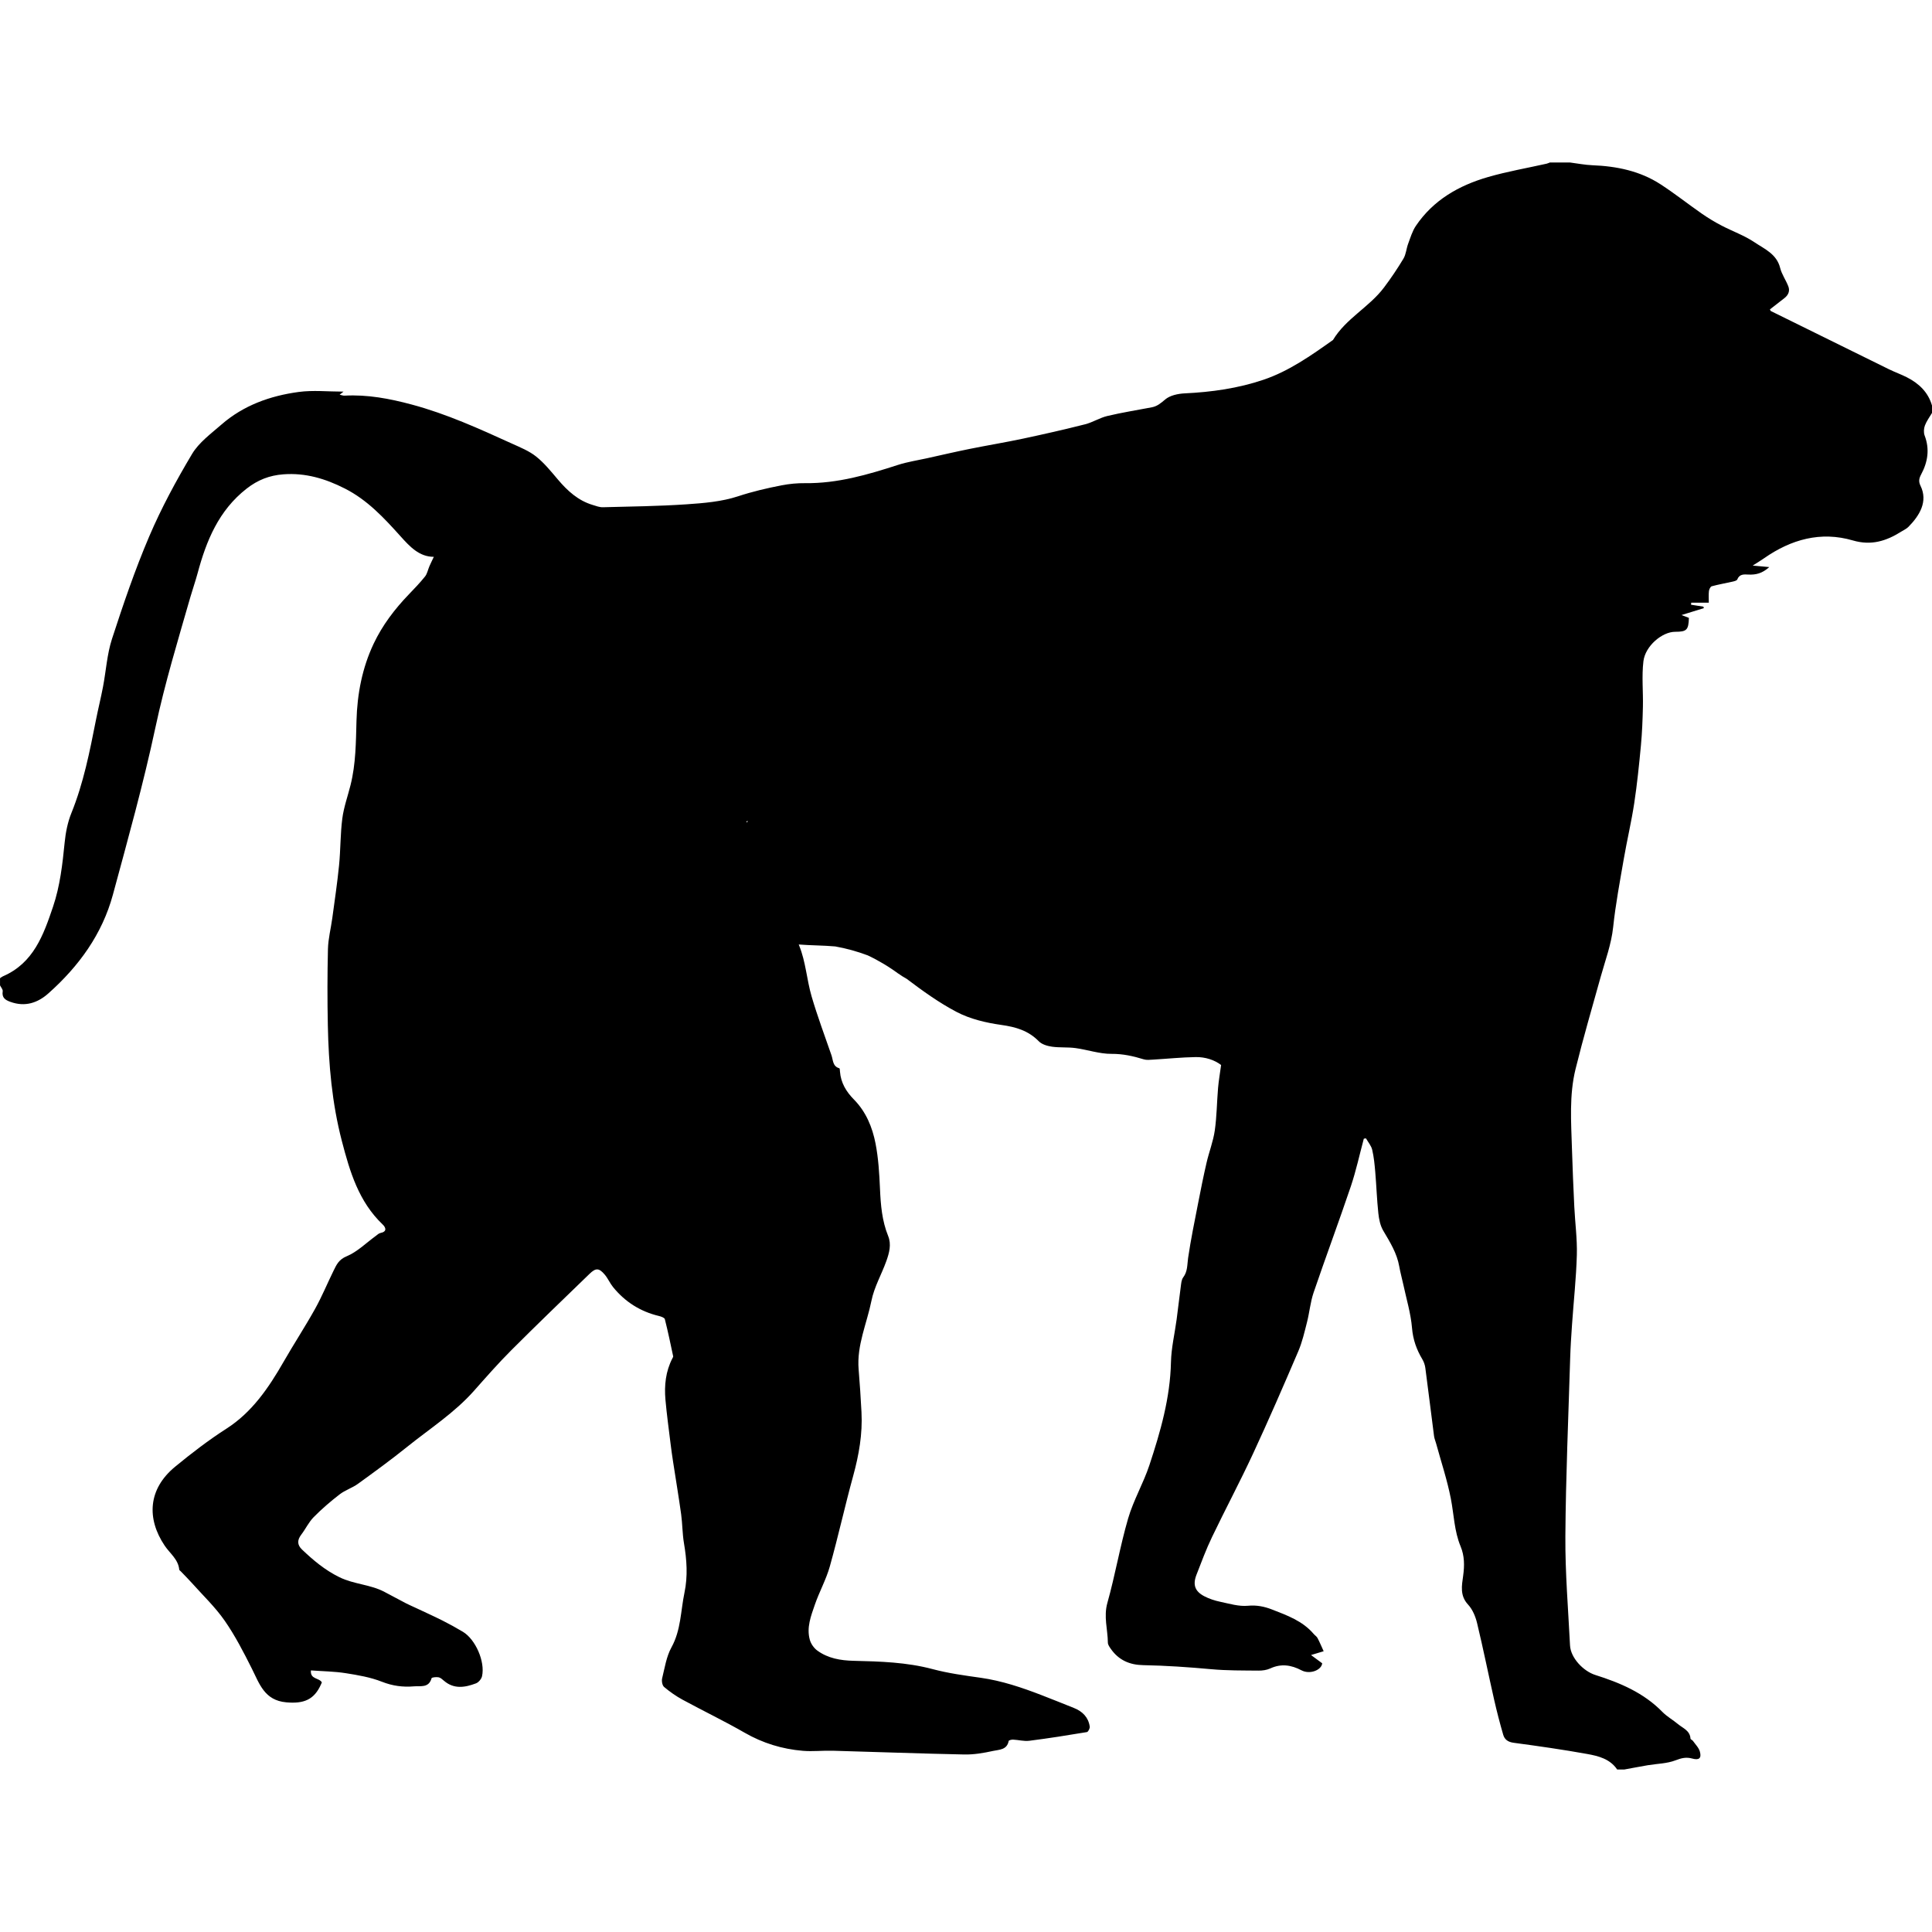
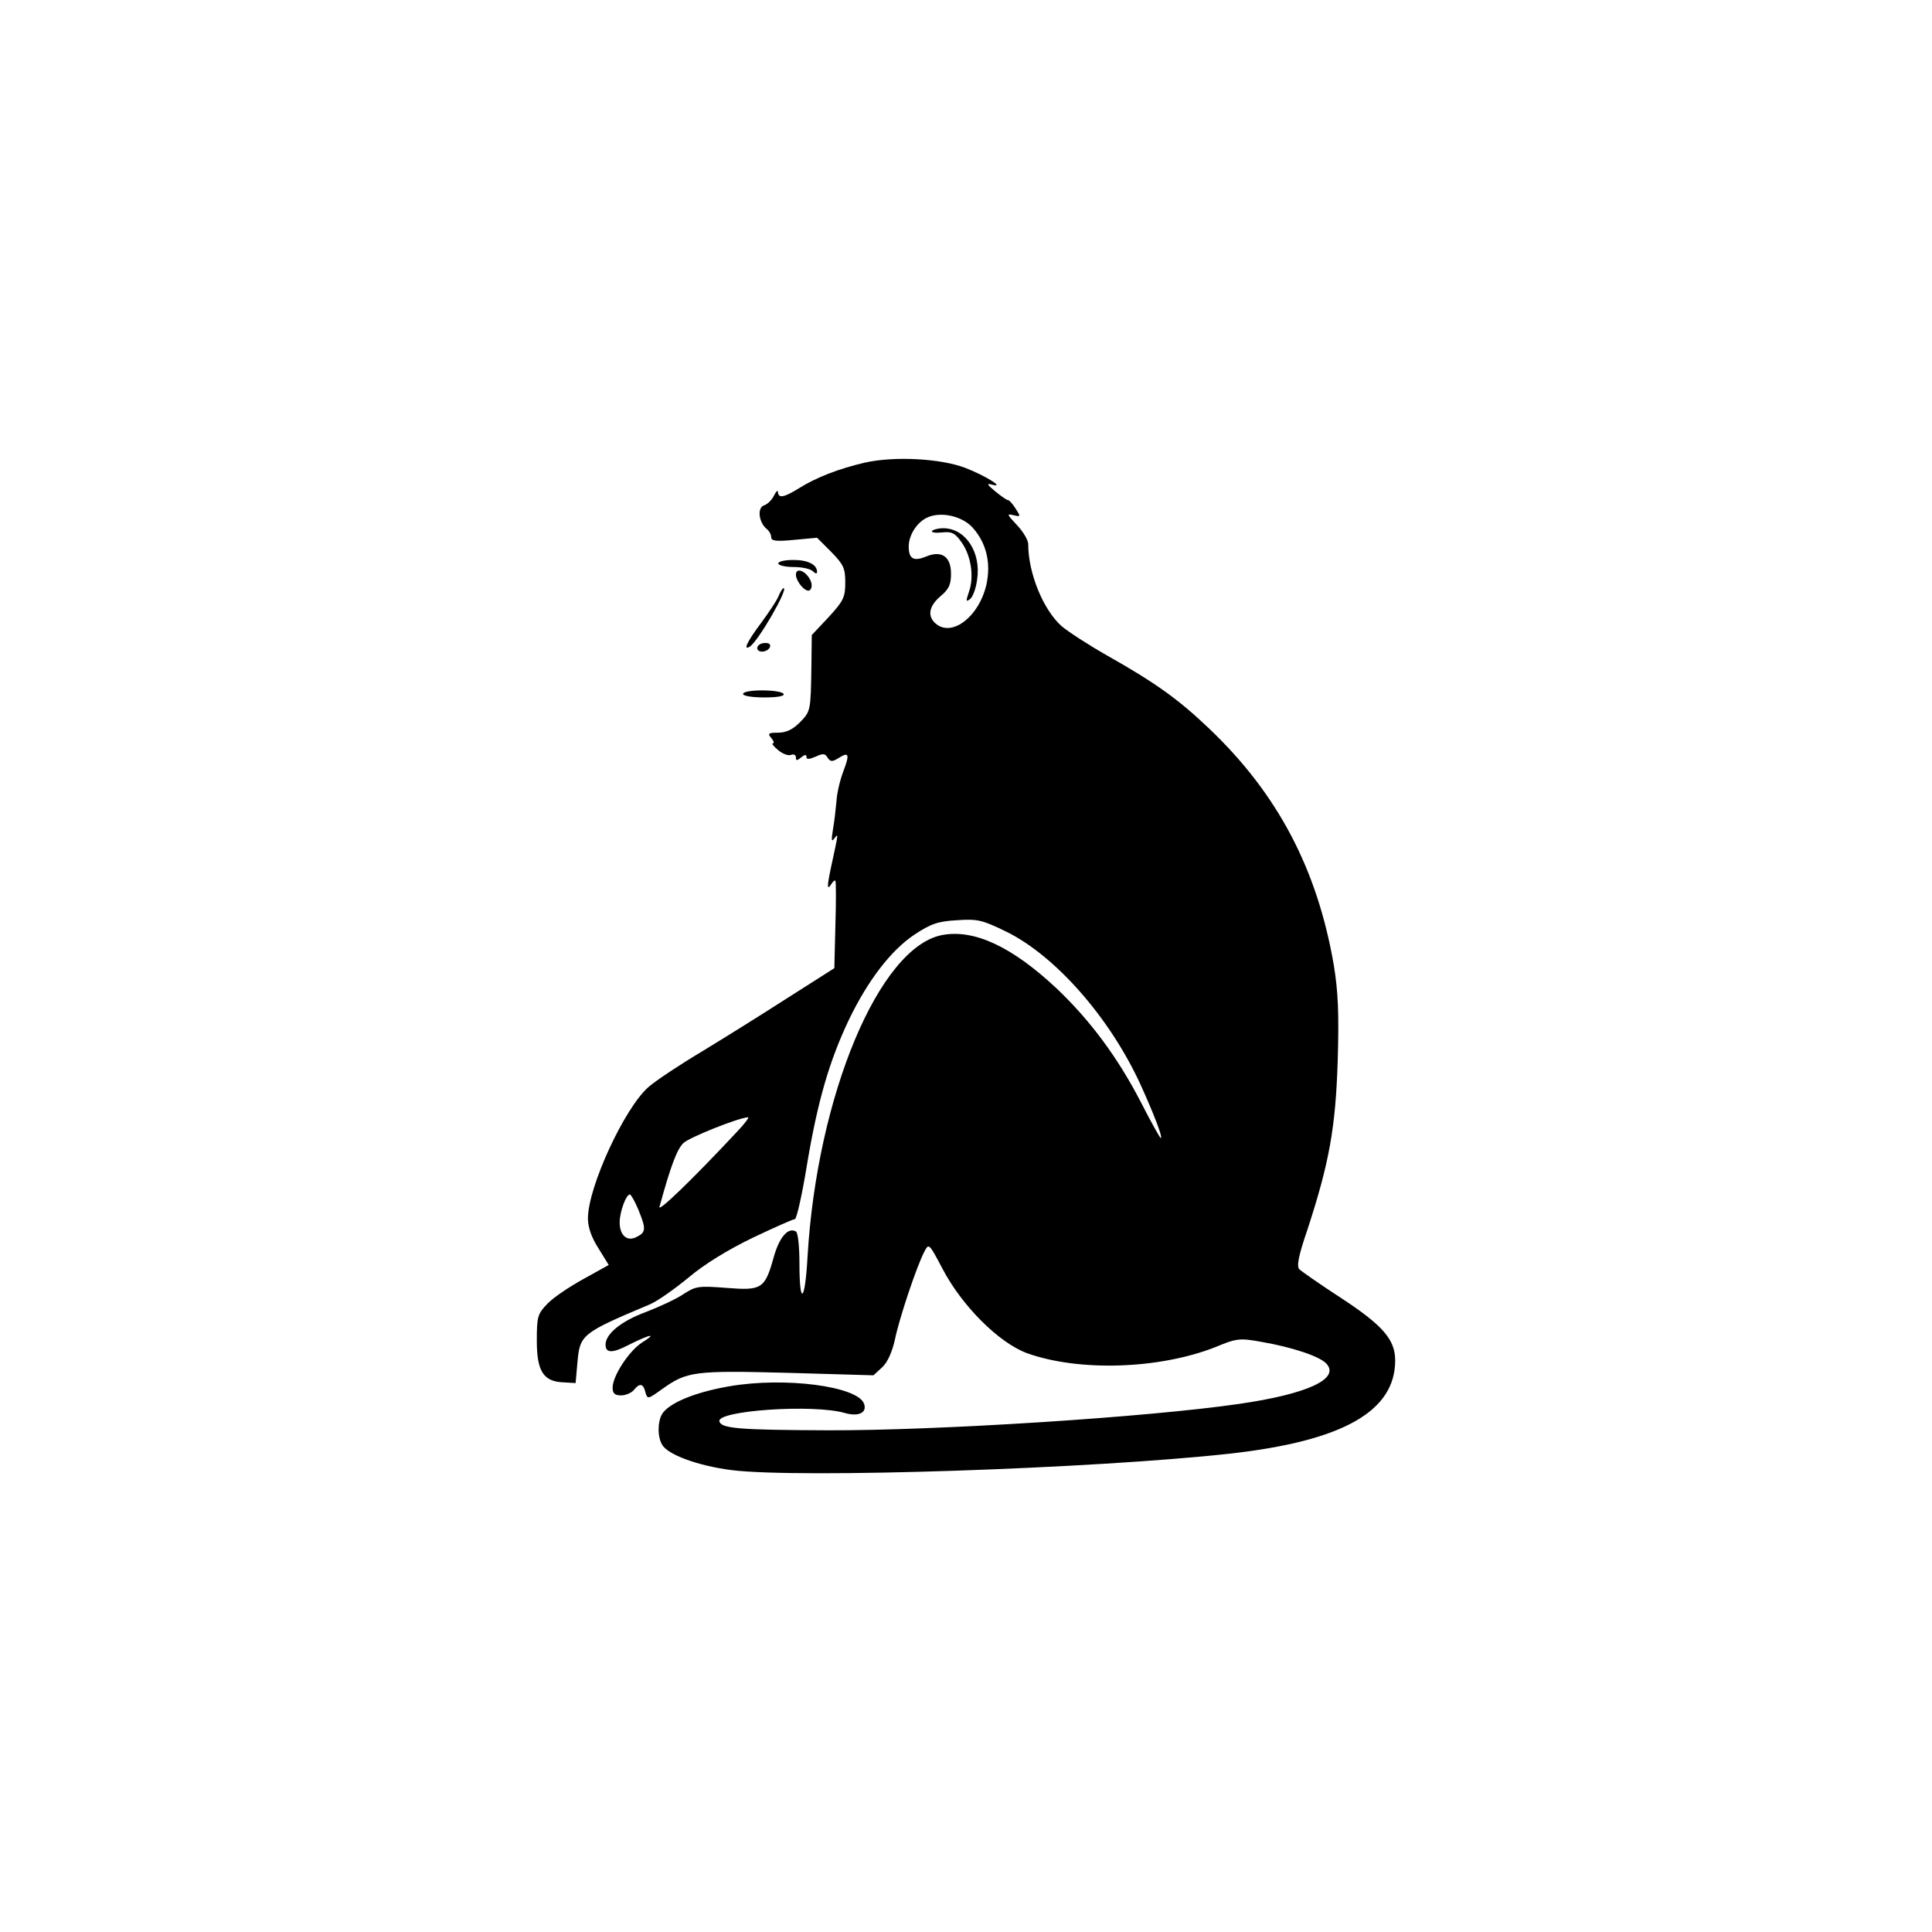
- <svg xmlns="http://www.w3.org/2000/svg" t="1769329564777" class="icon" viewBox="0 0 1024 1024" version="1.1" p-id="1769" data-darkreader-inline-fill="" width="200" height="200">
-   <path d="M1010.791 200.03c-3.107-1.598-6.436-2.763-9.582-4.303-20.896-10.259-41.76-20.57-62.631-30.871-0.166-0.086-0.22-0.388-0.481-0.871 2.504-1.95 5.045-3.957 7.614-5.921 2.135-1.64 3.107-3.805 2.128-6.316-1.294-3.317-3.483-6.353-4.326-9.748-1.846-7.418-8.351-10.058-13.638-13.62-5.338-3.59-11.606-5.784-17.355-8.792a96.503 96.503 0 0 1-10.302-6.195c-7.418-5.151-14.519-10.792-22.086-15.706-10.92-7.094-23.26-9.598-36.131-10.108-3.985-0.159-7.942-0.956-11.913-1.46h-10.621c-0.582 0.215-1.15 0.511-1.746 0.64-10.353 2.331-20.857 4.13-31.032 7.073-15.426 4.461-29.002 12.181-38.245 25.879-1.897 2.821-2.901 6.281-4.109 9.526-0.958 2.562-1.106 5.54-2.465 7.82a174.412 174.412 0 0 1-10.305 15.302c-7.812 10.418-20.199 16.44-27.05 27.836-11.606 8.215-23.282 16.489-36.828 21.079-13.456 4.555-27.508 6.54-41.753 7.216-3.567 0.173-7.812 1.065-10.367 3.245-2.252 1.92-4.202 3.59-7.057 4.137-7.863 1.511-15.791 2.756-23.578 4.604-4.065 0.965-7.776 3.389-11.834 4.417-10.887 2.754-21.843 5.251-32.821 7.582-9.423 2.001-18.935 3.562-28.381 5.468-7.582 1.532-15.131 3.289-22.684 4.964-5.108 1.13-10.332 1.908-15.281 3.511-16.022 5.188-32.088 9.878-49.182 9.668-4.137-0.049-8.344 0.353-12.403 1.137-7.82 1.509-15.519 3.303-23.181 5.828-8.669 2.857-18.18 3.625-27.397 4.251-14.72 0.993-29.497 1.166-44.253 1.546-1.806 0.042-3.662-0.698-5.447-1.238-7.648-2.301-13.23-7.403-18.281-13.345-3.655-4.301-7.253-8.806-11.619-12.287-3.747-2.992-8.461-4.87-12.899-6.893-17.288-7.863-34.548-15.713-53.015-20.663-11.756-3.151-23.476-5.382-35.671-4.721-0.741 0.042-1.497-0.287-2.569-0.504l2.044-1.626c-8.245 0-16.136-0.855-23.777 0.18-15.073 2.037-29.231 7.08-40.929 17.288-5.548 4.842-11.92 9.476-15.576 15.606-8.404 14.079-16.267 28.633-22.7 43.699-7.547 17.676-13.763 35.972-19.713 54.267-2.647 8.138-3.151 16.958-4.77 25.433-1.129 5.893-2.582 11.726-3.747 17.612-3.296 16.692-6.561 33.361-13.001 49.261-1.993 4.914-3.058 10.374-3.583 15.676-1.144 11.504-2.432 22.959-6.144 33.959-5.057 14.987-10.339 29.907-26.554 36.907-0.557 0.24-1.039 0.665-1.55 1.009v3.791c0.504 1.044 1.554 2.167 1.418 3.107-0.511 3.396 1.259 4.627 4.079 5.641 7.769 2.791 14.41 0.612 20.203-4.553 16.08-14.326 28.455-31.298 34.13-52.276 7.965-29.439 16.195-58.864 22.548-88.672 4.994-23.419 11.936-46.196 18.526-69.118 1.21-4.202 2.677-8.332 3.812-12.555 4.634-17.26 11.18-33.253 25.93-44.807 5.935-4.648 12.151-7.08 19.554-7.627 11.698-0.871 22.245 2.294 32.562 7.531 12.007 6.094 20.813 15.634 29.584 25.389 4.835 5.375 9.834 10.813 17.575 10.813-0.719 1.532-1.582 3.266-2.359 5.036-0.783 1.792-1.121 3.899-2.287 5.366-2.67 3.345-5.662 6.447-8.64 9.54-7.475 7.769-13.959 16.302-18.577 26.038-6.101 12.871-8.734 26.671-9.122 40.822-0.317 11.462-0.339 22.915-3.144 34.13-1.474 5.9-3.583 11.719-4.368 17.706-1.072 8.215-0.906 16.583-1.726 24.835-0.928 9.367-2.331 18.692-3.59 28.023-0.741 5.461-2.165 10.885-2.303 16.353a895.802 895.802 0 0 0-0.056 40.548c0.416 20.633 2.18 41.081 7.424 61.218 4.251 16.309 8.928 32.123 21.612 44.232 1.733 1.654 2.49 3.819-1.194 4.546-0.871 0.173-1.64 0.972-2.418 1.532-5.123 3.712-9.806 8.454-15.489 10.813-4.13 1.714-5.345 4.461-6.884 7.591-3.317 6.741-6.174 13.728-9.829 20.273-5.317 9.54-11.315 18.693-16.748 28.168-7.849 13.684-16.669 26.627-30.152 35.274-9.577 6.144-18.469 12.985-27.253 20.203-14.396 11.827-15.188 27.512-5.548 41.857 2.763 4.116 7.209 7.217 7.72 12.721 0.03 0.287 0.481 0.54 0.735 0.806 2.014 2.107 4.086 4.156 6.022 6.323 5.849 6.554 12.31 12.705 17.297 19.871 5.54 7.958 10.035 16.699 14.396 25.389 4.093 8.159 6.72 16.886 18.252 17.921 9.238 0.836 14.835-1.315 18.461-9.584 0.194-0.437 0.381-0.876 0.425-0.986-1.504-2.56-6.223-1.483-5.805-6.346 6.353 0.469 12.446 0.525 18.404 1.46 6.503 1.023 13.158 2.151 19.231 4.548 5.641 2.224 11.203 2.95 16.958 2.439 3.387-0.302 7.914 1 9.353-4.288 0.138-0.504 2.476-0.719 3.691-0.518 1.021 0.173 1.986 1.065 2.841 1.806 5.338 4.632 11.224 3.611 17.03 1.411 1.374-0.525 2.871-2.317 3.195-3.779 1.726-7.734-3.461-19.54-10.145-23.548a170.788 170.788 0 0 0-10.771-5.935c-4.835-2.425-9.771-4.641-14.669-6.949-1.583-0.748-3.202-1.425-4.756-2.231-3.77-1.956-7.517-3.964-11.266-5.972-7.496-4.028-16.202-4.02-23.994-7.849-7.706-3.784-13.805-8.942-19.799-14.641-2.67-2.539-2.583-5.071-0.395-7.942 2.287-2.992 3.929-6.57 6.533-9.217 4.28-4.347 8.958-8.367 13.791-12.1 2.913-2.252 6.662-3.396 9.661-5.562 8.769-6.346 17.54-12.719 25.965-19.504 12.065-9.713 25.225-18.122 35.613-29.859 6.447-7.281 12.878-14.604 19.743-21.476 13.662-13.67 27.598-27.066 41.49-40.504 3.331-3.223 5.029-3.116 8.044 0.446 1.684 1.993 2.726 4.525 4.373 6.561 6.36 7.842 14.454 12.985 24.31 15.345 1.159 0.28 2.957 0.901 3.16 1.691 1.654 6.503 3.007 13.088 4.41 19.654 0.065 0.31-0.201 0.719-0.374 1.051-3.604 6.944-4.389 14.403-3.712 22.023 0.691 7.741 1.756 15.44 2.698 23.16 0.397 3.23 0.848 6.459 1.345 9.676 1.418 9.273 2.985 18.526 4.273 27.82 0.705 5.107 0.64 10.33 1.504 15.403 1.49 8.764 2.1 17.403 0.252 26.223-2.028 9.698-1.827 19.771-6.877 28.93-2.705 4.899-3.576 10.848-4.943 16.412-0.346 1.411 0.051 3.763 1.028 4.59 3.029 2.553 6.346 4.879 9.827 6.771 10.885 5.914 22.079 11.273 32.807 17.447 9.668 5.562 19.944 8.706 30.915 9.626 5.244 0.439 10.57-0.194 15.849-0.049 23.238 0.64 46.463 1.525 69.707 1.993 5.086 0.102 10.272-0.783 15.265-1.883 3.144-0.693 7.397-0.49 8.26-5.267 0.072-0.388 1.511-0.771 2.298-0.734 2.901 0.136 5.854 0.972 8.676 0.612 10.201-1.294 20.361-2.906 30.504-4.604 0.679-0.113 1.633-2 1.499-2.913-0.719-4.913-3.823-8.029-8.318-9.834-5.694-2.287-11.375-4.576-17.096-6.785-10.508-4.065-21.143-7.655-32.388-9.251-8.54-1.21-17.152-2.368-25.461-4.585-13.8-3.677-27.82-4.079-41.917-4.41-6.9-0.159-13.604-1.294-19.273-5.468-1.756-1.294-3.317-3.525-3.906-5.62-1.836-6.503 0.598-12.677 2.663-18.677 2.366-6.849 5.978-13.303 7.928-20.252 4.46-15.886 7.993-32.023 12.366-47.93 3.058-11.13 5.029-22.303 4.417-33.849a749.243 749.243 0 0 0-1.511-22.67c-1.072-12.754 4.375-24.317 6.798-36.397 1.453-7.244 5.368-13.964 7.893-21.023 1.518-4.251 2.77-8.778 0.965-13.238-3.273-8.073-3.966-16.484-4.338-25.066-0.353-8.03-0.827-16.136-2.359-24.001-1.684-8.633-5.057-16.835-11.453-23.31-4.102-4.158-6.944-8.863-7.396-14.805-0.051-0.612-0.079-1.677-0.339-1.747-3.576-1.007-3.273-4.317-4.158-6.87-3.576-10.369-7.447-20.656-10.525-31.174-2.59-8.85-3.116-18.441-6.569-26.879-0.093-0.229-0.18-0.46-0.273-0.684 6.461 0.511 12.913 0.46 19.381 1.028a97.99 97.99 0 0 1 17.217 4.749 97.441 97.441 0 0 1 16.814 10.13c-0.309-0.238-0.619-0.481-0.935-0.719 1.539 1.123 3.086 2.121 4.676 2.971 8.505 6.412 17.217 12.721 26.598 17.627 7.152 3.742 15.567 5.712 23.647 6.849 7.683 1.086 14.303 2.994 19.845 8.663 1.626 1.661 4.518 2.511 6.956 2.864 4.091 0.589 8.332 0.18 12.44 0.734 6.424 0.869 12.791 3.123 19.173 3.072 6.041-0.042 11.497 1.194 17.08 2.906 1.511 0.46 3.266 0.245 4.89 0.15 7.531-0.446 15.061-1.229 22.592-1.352 5.174-0.086 10.049 1.546 13.497 4.202-0.614 4.562-1.287 8.351-1.612 12.172-0.64 7.519-0.672 15.115-1.742 22.562-0.834 5.777-3.035 11.338-4.354 17.059-1.633 7.064-3.065 14.179-4.445 21.294-1.883 9.698-3.906 19.383-5.331 29.152-0.524 3.597-0.199 7.152-2.604 10.332-0.965 1.273-1.065 3.28-1.301 4.992-0.785 5.727-1.402 11.476-2.172 17.21-1.012 7.589-2.848 15.151-3.014 22.747-0.416 18.965-5.576 36.865-11.437 54.585-3.183 9.605-8.441 18.549-11.263 28.224-4.296 14.742-6.847 29.988-11.007 44.78-2.049 7.302 0.203 14.057 0.265 21.056 0.011 1.116 0.885 2.317 1.583 3.317 4.144 5.921 9.915 8.476 17.085 8.605 12.095 0.224 24.146 1.058 36.203 2.158 8.267 0.756 16.618 0.656 24.936 0.742 2.095 0.021 4.384-0.287 6.255-1.151 5.775-2.67 11.134-1.857 16.539 0.987 4.571 2.402 10.714-0.194 10.986-3.726-2.074-1.525-3.834-2.828-5.914-4.368 2.901-0.871 4.798-1.439 6.699-2.016-1.065-2.331-2.053-4.706-3.238-6.972-0.448-0.855-1.405-1.437-2.06-2.208-5.861-6.886-14.086-9.836-22.107-12.952-3.978-1.546-8.073-2.416-12.719-1.97-4.802 0.46-9.843-1.093-14.699-2.116-2.906-0.612-5.847-1.561-8.469-2.941-4.957-2.606-6.165-6.087-4.13-11.34 2.61-6.72 5.128-13.511 8.245-20 7.089-14.793 14.819-29.282 21.728-44.16 8.339-17.96 16.214-36.131 24.008-54.333 2.091-4.899 3.292-10.21 4.618-15.403 1.323-5.193 1.777-10.647 3.49-15.69 6.41-18.829 13.373-37.462 19.734-56.304 2.783-8.261 4.618-16.837 6.884-25.267 0.383-0.058 0.755-0.122 1.137-0.182 1.137 2.008 2.793 3.885 3.303 6.045 0.913 3.849 1.287 7.849 1.626 11.806 0.621 7.281 0.857 14.597 1.633 21.862 0.337 3.137 1.016 6.526 2.583 9.189 3.567 6.05 7.274 11.936 8.51 19.014 0.554 3.2 1.453 6.338 2.132 9.517 1.64 7.683 3.978 15.318 4.625 23.081 0.517 6.181 2.393 11.418 5.452 16.547 0.813 1.367 1.388 3.007 1.598 4.583 1.598 12.044 3.058 24.11 4.625 36.161 0.173 1.331 0.741 2.604 1.095 3.913 2.663 9.735 5.883 19.36 7.805 29.231 1.651 8.454 1.792 17.203 5.174 25.316 2.095 5.031 2.095 10.175 1.36 15.54-0.719 5.23-1.836 10.533 2.604 15.318 2.396 2.582 3.95 6.366 4.791 9.878 3.248 13.488 5.972 27.094 9.044 40.628a324.981 324.981 0 0 0 4.784 18.468c0.737 2.534 2.529 3.858 5.514 4.26 13.042 1.747 26.085 3.604 39.028 5.943 5.951 1.07 12.072 2.61 15.863 8.223h3.791c4.153-0.756 8.29-1.562 12.448-2.266 4.929-0.829 10.16-0.836 14.706-2.606 3.137-1.222 5.696-1.804 8.834-0.935 3.592 0.993 5.015-0.129 4.068-3.633-0.561-2.095-2.377-3.858-3.692-5.727-0.337-0.481-1.268-0.776-1.294-1.203-0.265-4.274-4.008-5.51-6.62-7.683-2.696-2.252-5.872-4.006-8.304-6.496-9.891-10.13-22.425-15.412-35.512-19.549-6.33-2-13.088-9.028-13.417-15.697-0.965-19.288-2.597-38.6-2.465-57.887 0.217-31.446 1.598-62.887 2.545-94.325 0.183-5.928 0.568-11.85 0.979-17.771 0.857-12.315 2.211-24.613 2.555-36.944 0.238-8.54-0.943-17.115-1.354-25.683a1759.735 1759.735 0 0 1-1.236-30.656c-0.423-14.116-1.511-28.346 1.908-42.202 4.033-16.367 8.776-32.555 13.301-48.801 2.446-8.771 5.655-17.26 6.641-26.498 1.282-12.072 3.548-24.043 5.615-36.024 1.698-9.855 4.026-19.605 5.532-29.483 1.546-10.173 2.59-20.425 3.555-30.67 0.64-6.828 0.899-13.705 1.058-20.57 0.18-8.022-0.682-16.138 0.265-24.059 0.972-8.152 9.944-15.641 16.821-15.641 6.158 0 7.101-0.972 7.281-7.381l-3.92-1.49c4.505-1.397 8.187-2.532 11.878-3.677-0.093-0.257-0.183-0.525-0.275-0.783l-6.54-1.014 0.097-1.079h9.316c0-2.18-0.159-4.202 0.072-6.181 0.108-0.92 0.799-2.338 1.495-2.525 3.62-0.986 7.332-1.612 10.993-2.446 0.906-0.21 2.273-0.525 2.525-1.144 1.181-3.008 3.606-2.712 6.002-2.612 3.703 0.159 7.122-0.488 10.963-3.964-3.43-0.317-5.84-0.533-8.776-0.799 2.301-1.474 4.209-2.612 6.02-3.878 14.317-10 30.014-14.426 47.053-9.446 9.811 2.871 17.771 0.294 25.699-4.705 1.271-0.806 2.731-1.439 3.761-2.49 5.865-5.964 10.518-13.417 6.382-21.827-1.116-2.275-0.727-3.936 0.337-5.928 3.534-6.59 4.643-13.389 1.876-20.642-0.596-1.561-0.458-3.735 0.138-5.331 0.892-2.373 2.49-4.482 3.784-6.697v-3.791c-2.019-7.126-6.902-11.753-13.236-15.003zM395.736 435.928a19.785 19.785 0 0 0-0.123-0.612c0.302-0.037 0.591-0.049 0.892-0.086-0.259 0.231-0.518 0.462-0.769 0.698z" p-id="1770" />
+ <svg xmlns="http://www.w3.org/2000/svg" version="1.0" width="800" height="800" viewBox="0 0 800 800" preserveAspectRatio="xMidYMid meet">
+   <g transform="translate(-159.4155,979.2131) scale(0.145966,-0.145966)" fill="#000000" stroke="none">
+     <path d="M3545 5396 c-73 -17 -138 -42 -187 -73 -42 -26 -58 -29 -59 -10 0 6 -5 2 -11 -10 -6 -13 -19 -25 -28 -28 -20 -6 -16 -47 6 -66 8 -6 14 -17 14 -25 0 -10 14 -12 65 -7 l65 6 40 -40 c35 -36 40 -46 40 -87 0 -42 -5 -52 -47 -98 l-48 -51 -1 -86 c-2 -130 -2 -130 -33 -162 -20 -20 -39 -29 -61 -29 -28 0 -31 -2 -20 -15 7 -8 9 -15 5 -15 -5 0 2 -9 14 -19 13 -11 29 -17 37 -14 8 3 14 0 14 -7 0 -10 3 -10 15 0 10 8 15 9 15 1 0 -7 7 -7 26 1 21 10 27 9 34 -3 8 -12 13 -12 31 -1 30 19 32 11 13 -39 -9 -24 -18 -62 -19 -84 -2 -22 -6 -58 -10 -80 -5 -31 -4 -36 4 -25 12 16 12 17 -9 -80 -12 -56 -12 -69 0 -50 5 8 10 12 12 10 2 -3 2 -60 0 -127 l-3 -121 -132 -84 c-73 -47 -182 -115 -243 -152 -62 -37 -130 -82 -152 -101 -68 -59 -172 -284 -172 -373 0 -25 10 -54 30 -85 l29 -47 -72 -40 c-40 -22 -86 -53 -102 -70 -28 -29 -30 -37 -30 -105 0 -87 19 -116 76 -118 l34 -2 5 56 c7 82 11 85 205 167 22 9 71 44 110 76 45 38 110 78 182 113 61 29 115 53 120 53 5 0 21 71 35 158 30 178 63 291 118 407 54 112 119 197 186 242 47 31 67 38 121 41 59 4 71 1 141 -33 139 -69 292 -243 379 -432 37 -81 65 -153 58 -153 -2 0 -28 46 -56 101 -66 128 -145 234 -240 324 -126 118 -233 168 -324 151 -179 -34 -355 -456 -382 -912 -7 -130 -23 -143 -23 -19 0 46 -4 87 -10 90 -22 13 -47 -16 -63 -73 -25 -90 -34 -95 -134 -87 -78 6 -87 5 -121 -17 -20 -14 -70 -37 -109 -52 -70 -26 -113 -62 -113 -92 0 -25 20 -25 69 1 61 30 78 32 33 4 -36 -24 -82 -94 -82 -127 0 -16 6 -22 24 -22 13 0 29 7 36 15 17 21 27 19 33 -6 6 -21 7 -20 49 10 69 49 90 52 356 45 l242 -7 25 23 c15 14 28 43 36 79 12 59 62 209 84 250 12 23 13 22 51 -50 55 -105 159 -209 239 -239 147 -53 375 -46 535 17 60 25 69 26 130 15 87 -15 166 -41 185 -62 39 -43 -54 -86 -247 -114 -261 -38 -857 -76 -1168 -75 -251 1 -301 5 -307 25 -10 31 268 50 356 24 39 -11 64 1 54 27 -19 49 -224 76 -381 49 -94 -16 -166 -45 -189 -75 -15 -19 -17 -66 -3 -90 15 -29 103 -61 198 -73 193 -24 1027 4 1415 47 319 36 467 120 467 264 0 59 -34 99 -153 177 -60 39 -113 76 -119 82 -8 8 -2 39 22 109 63 192 81 292 87 483 4 135 1 196 -11 270 -47 274 -160 487 -353 671 -89 85 -154 131 -292 209 -51 29 -108 66 -127 82 -52 46 -95 150 -95 233 0 11 -14 35 -32 54 -28 30 -30 33 -10 28 21 -5 21 -4 6 19 -8 13 -18 24 -22 24 -3 0 -19 11 -36 25 -22 18 -25 23 -10 19 42 -12 -17 25 -74 47 -70 27 -202 34 -286 15z m307 -185 c39 -44 52 -101 38 -163 -21 -87 -93 -144 -139 -112 -29 21 -26 51 9 81 24 20 30 33 30 64 0 48 -26 67 -70 49 -36 -15 -50 -7 -50 28 0 33 24 70 54 83 39 17 99 3 128 -30z m-669 -1713 c-129 -138 -225 -230 -220 -213 32 117 50 164 68 181 17 16 154 71 183 73 5 1 -9 -18 -31 -41z m-280 -221 c22 -54 22 -64 -4 -77 -27 -15 -49 3 -49 41 0 29 18 79 29 79 3 0 14 -19 24 -43z" />
+     <path d="M3736 5202 c-2 -4 10 -6 28 -4 28 3 37 -1 56 -28 27 -38 36 -98 21 -140 -9 -27 -9 -30 3 -21 8 6 17 31 20 55 12 78 -33 146 -96 146 -15 0 -29 -4 -32 -8z" />
+     <path d="M3300 5110 c0 -5 19 -10 43 -10 24 0 48 -5 55 -12 7 -7 12 -8 12 -2 0 21 -26 34 -67 34 -24 0 -43 -4 -43 -10z" />
+     <path d="M3350 5078 c1 -21 28 -51 39 -44 6 4 7 14 4 24 -11 29 -43 44 -43 20z" />
+     <path d="M3301 5018 c-5 -13 -28 -47 -50 -77 -39 -52 -52 -79 -32 -67 24 15 111 166 96 166 -3 0 -9 -10 -14 -22z" />
+     <path d="M3253 4883 c-18 -6 -16 -23 1 -23 17 0 30 16 19 23 -5 2 -14 2 -20 0z" />
+     <path d="M3200 4740 c0 -6 27 -10 61 -10 37 0 58 4 54 10 -3 6 -31 10 -61 10 -30 0 -54 -4 -54 -10z" />
+   </g>
</svg>
